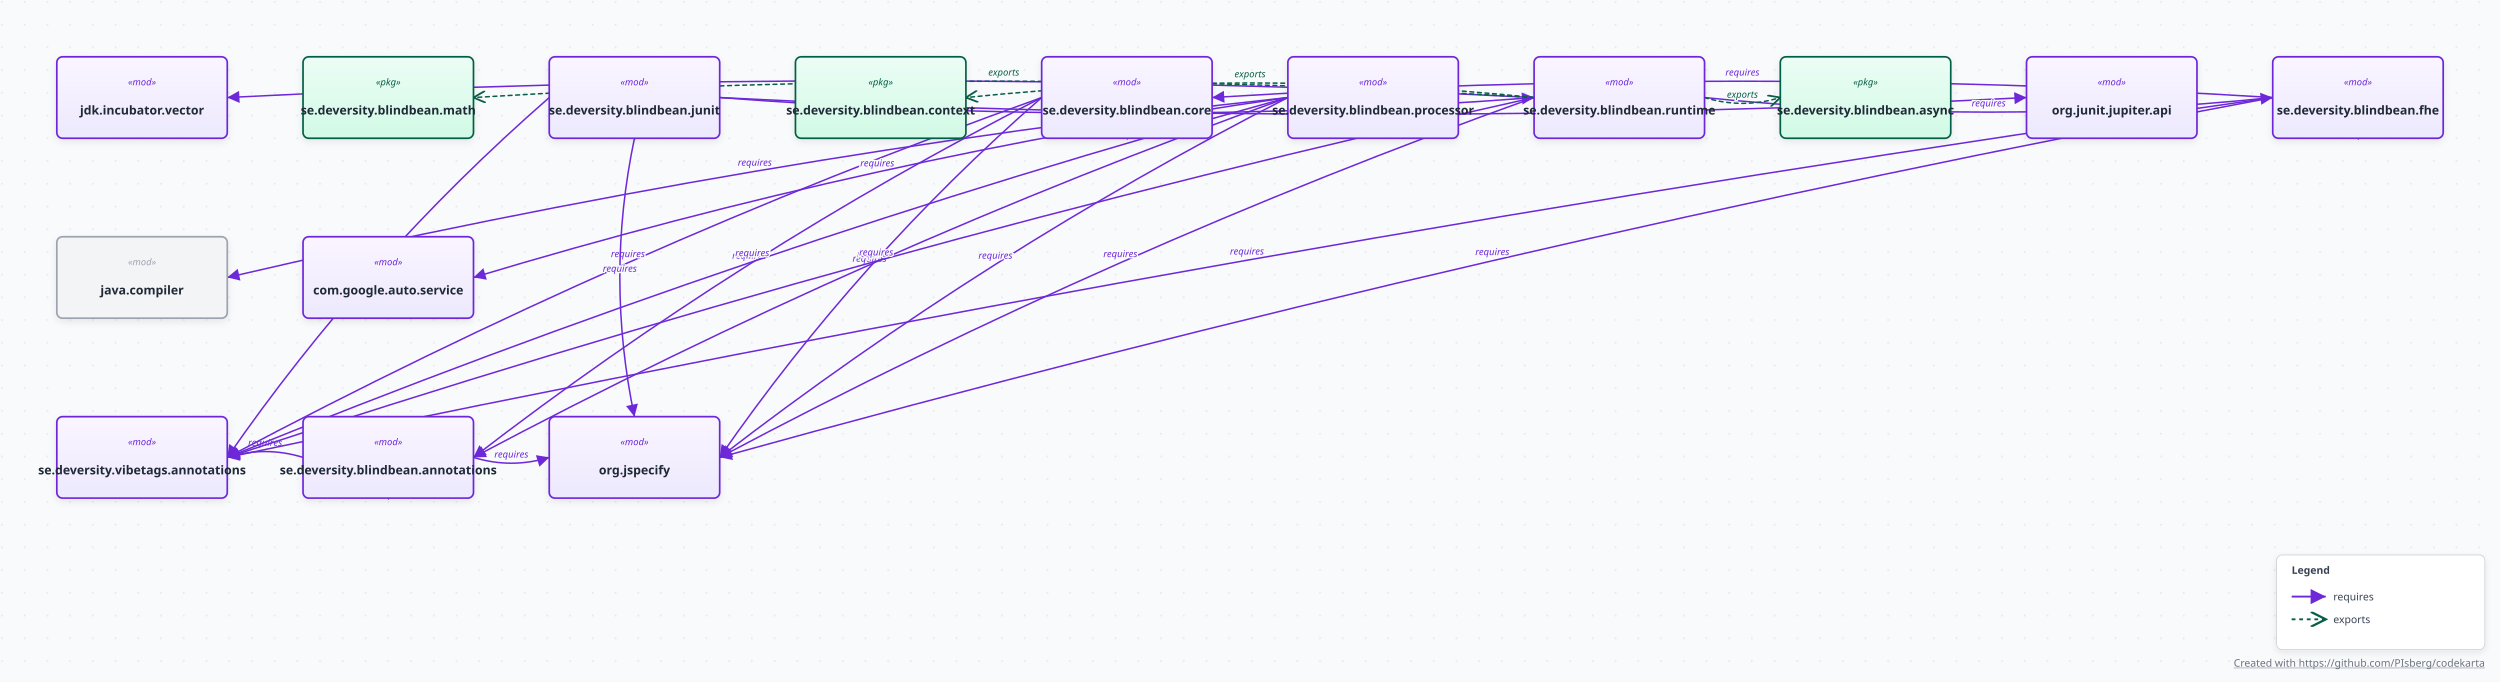
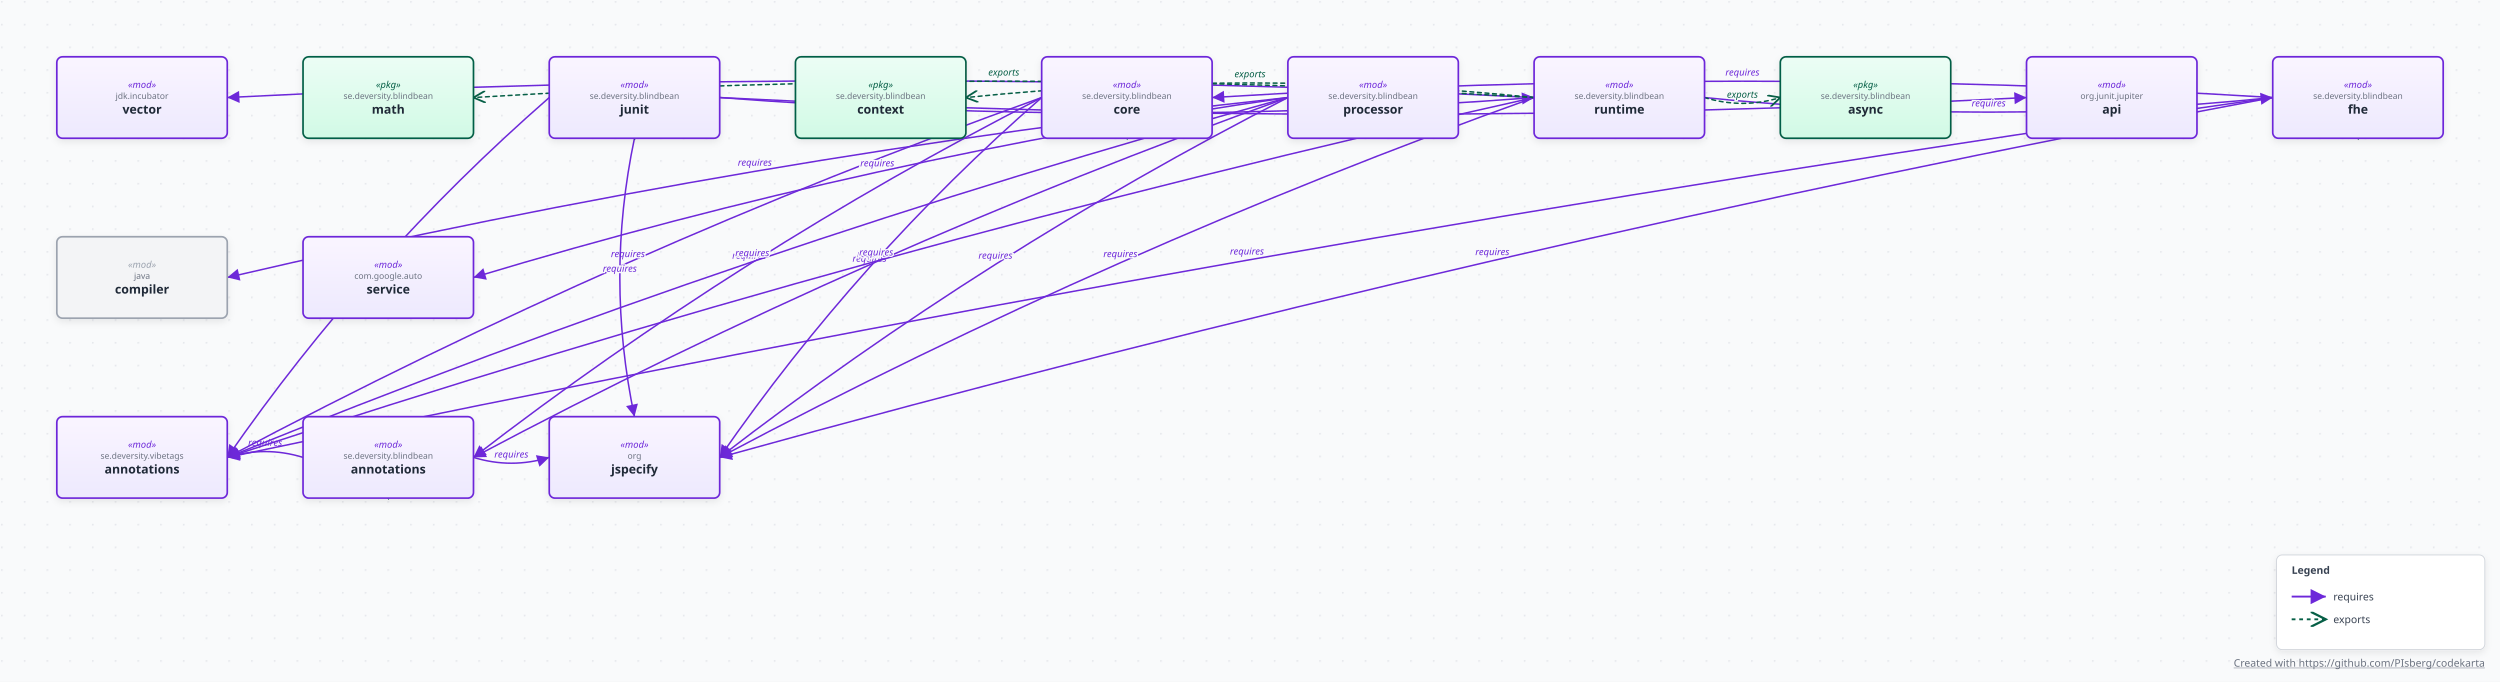
<svg xmlns="http://www.w3.org/2000/svg" width="2640" height="720" viewBox="0 0 2640 720">
  <defs>
    <style>
svg { font-family: 'Outfit', 'Inter', -apple-system, BlinkMacSystemFont, 'Segoe UI', sans-serif; }
text { font-family: 'Outfit', 'Inter', -apple-system, BlinkMacSystemFont, 'Segoe UI', sans-serif !important; }
.node-rect { transition: filter 0.2s ease, stroke-width 0.2s ease, stroke 0.2s ease; }
.node-rect:hover { stroke-width: 2.2 !important; filter: drop-shadow(0 8px 16px rgba(15, 23, 42, 0.12)) !important; }
.edge-line { stroke-linecap: round; stroke-linejoin: round; transition: stroke-width 0.2s ease; }
.edge-line:hover { stroke-width: 2.5 !important; }
.edge-label { paint-order: stroke; stroke: #f9fafb; stroke-width: 3; font-weight: 500; }
.diagram-attribution { fill: #9ca3af; text-decoration: none; transition: fill 0.2s ease; }
.diagram-attribution:hover { fill: #4b5563; text-decoration: underline; }
.group-rect { transition: stroke-width 0.2s ease; }
.node-label { pointer-events: none; }
</style>
    <filter id="nodeShadow" x="-20%" y="-20%" width="140%" height="140%">
      <feDropShadow dx="0" dy="3" stdDeviation="4" flood-color="#0f172a" flood-opacity="0.08" />
    </filter>
    <linearGradient id="grad-CLASS" x1="0%" y1="0%" x2="0%" y2="100%">
      <stop offset="0%" stop-color="#ffffff" />
      <stop offset="100%" stop-color="#f3f4f6" />
    </linearGradient>
    <linearGradient id="grad-INTERFACE" x1="0%" y1="0%" x2="0%" y2="100%">
      <stop offset="0%" stop-color="#eff6ff" />
      <stop offset="100%" stop-color="#dbeafe" />
    </linearGradient>
    <linearGradient id="grad-MODULE" x1="0%" y1="0%" x2="0%" y2="100%">
      <stop offset="0%" stop-color="#faf5ff" />
      <stop offset="100%" stop-color="#ede9fe" />
    </linearGradient>
    <linearGradient id="grad-METHOD" x1="0%" y1="0%" x2="0%" y2="100%">
      <stop offset="0%" stop-color="#fffbeb" />
      <stop offset="100%" stop-color="#fef3c7" />
    </linearGradient>
    <linearGradient id="grad-PACKAGE" x1="0%" y1="0%" x2="0%" y2="100%">
      <stop offset="0%" stop-color="#ecfdf5" />
      <stop offset="100%" stop-color="#d1fae5" />
    </linearGradient>
    <linearGradient id="grad-EXCEPTION" x1="0%" y1="0%" x2="0%" y2="100%">
      <stop offset="0%" stop-color="#fef2f2" />
      <stop offset="100%" stop-color="#fee2e2" />
    </linearGradient>
    <linearGradient id="grad-STATE" x1="0%" y1="0%" x2="0%" y2="100%">
      <stop offset="0%" stop-color="#f0f9ff" />
      <stop offset="100%" stop-color="#e0f2fe" />
    </linearGradient>
    <pattern id="dotGrid" width="24" height="24" patternUnits="userSpaceOnUse">
      <circle cx="2" cy="2" r="1" fill="#e5e7eb" />
    </pattern>
    <marker id="marker-filled-6d28d9" markerWidth="10" markerHeight="8" refX="8" refY="4" orient="auto">
      <path d="M0,0 L8,4 L0,8 Z" fill="#6d28d9" />
    </marker>
    <marker id="marker-open-065f46" markerWidth="10" markerHeight="8" refX="8" refY="4" orient="auto">
      <path d="M0,0 L8,4 L0,8" fill="none" stroke="#065f46" stroke-width="1.2" />
    </marker>
  </defs>
  <rect width="2640" height="720" fill="#f9fafb" />
  <rect width="2640" height="720" fill="url(#dotGrid)" />
  <path class="edge-line" data-source="se.deversity.blindbean.annotations" data-target="se.deversity.vibetags.annotations" data-type="REQUIRES" d="M320.0 483.0 Q280.0 470.7 240.0 483.0" fill="none" stroke="#6d28d9" stroke-width="1.6" marker-end="url(#marker-filled-6d28d9)" />
  <text class="edge-label" data-source="se.deversity.blindbean.annotations" data-target="se.deversity.vibetags.annotations" data-type="REQUIRES" x="280.0" y="470.8" text-anchor="middle" font-family="sans-serif" font-size="10" fill="#6d28d9" font-style="italic">requires</text>
  <path class="edge-line" data-source="se.deversity.blindbean.annotations" data-target="org.jspecify" data-type="REQUIRES" d="M500.0 483.0 Q540.0 495.3 580.0 483.0" fill="none" stroke="#6d28d9" stroke-width="1.6" marker-end="url(#marker-filled-6d28d9)" />
  <text class="edge-label" data-source="se.deversity.blindbean.annotations" data-target="org.jspecify" data-type="REQUIRES" x="540.0" y="483.2" text-anchor="middle" font-family="sans-serif" font-size="10" fill="#6d28d9" font-style="italic">requires</text>
  <path class="edge-line" data-source="se.deversity.blindbean.annotations" data-target="se.deversity.blindbean.annotations" data-type="EXPORTS" d="M410.0 440.0 Q394.5 483.0 410.0 526.0" fill="none" stroke="#065f46" stroke-width="1.6" stroke-dasharray="4,4" marker-end="url(#marker-open-065f46)" />
  <text class="edge-label" data-source="se.deversity.blindbean.annotations" data-target="se.deversity.blindbean.annotations" data-type="EXPORTS" x="402.3" y="477.0" text-anchor="middle" font-family="sans-serif" font-size="10" fill="#065f46" font-style="italic">exports</text>
  <path class="edge-line" data-source="se.deversity.blindbean.core" data-target="se.deversity.blindbean.annotations" data-type="REQUIRES" d="M1100.0 103.0 Q782.5 265.3 500.0 483.0" fill="none" stroke="#6d28d9" stroke-width="1.6" marker-end="url(#marker-filled-6d28d9)" />
  <text class="edge-label" data-source="se.deversity.blindbean.core" data-target="se.deversity.blindbean.annotations" data-type="REQUIRES" x="791.2" y="273.2" text-anchor="middle" font-family="sans-serif" font-size="10" fill="#6d28d9" font-style="italic">requires</text>
  <path class="edge-line" data-source="se.deversity.blindbean.core" data-target="se.deversity.vibetags.annotations" data-type="REQUIRES" d="M1100.0 103.0 Q656.3 261.9 240.0 483.0" fill="none" stroke="#6d28d9" stroke-width="1.6" marker-end="url(#marker-filled-6d28d9)" />
  <text class="edge-label" data-source="se.deversity.blindbean.core" data-target="se.deversity.vibetags.annotations" data-type="REQUIRES" x="663.1" y="271.5" text-anchor="middle" font-family="sans-serif" font-size="10" fill="#6d28d9" font-style="italic">requires</text>
  <path class="edge-line" data-source="se.deversity.blindbean.core" data-target="org.jspecify" data-type="REQUIRES" d="M1100.0 103.0 Q906.4 271.9 760.0 483.0" fill="none" stroke="#6d28d9" stroke-width="1.6" marker-end="url(#marker-filled-6d28d9)" />
  <text class="edge-label" data-source="se.deversity.blindbean.core" data-target="org.jspecify" data-type="REQUIRES" x="918.2" y="276.4" text-anchor="middle" font-family="sans-serif" font-size="10" fill="#6d28d9" font-style="italic">requires</text>
  <path class="edge-line" data-source="se.deversity.blindbean.core" data-target="se.deversity.blindbean.core" data-type="EXPORTS" d="M1190.0 60.0 Q1174.5 103.0 1190.0 146.0" fill="none" stroke="#065f46" stroke-width="1.6" stroke-dasharray="4,4" marker-end="url(#marker-open-065f46)" />
  <text class="edge-label" data-source="se.deversity.blindbean.core" data-target="se.deversity.blindbean.core" data-type="EXPORTS" x="1182.3" y="97.0" text-anchor="middle" font-family="sans-serif" font-size="10" fill="#065f46" font-style="italic">exports</text>
  <path class="edge-line" data-source="se.deversity.blindbean.fhe" data-target="se.deversity.blindbean.core" data-type="REQUIRES" d="M2400.0 103.0 Q1840.0 68.5 1280.0 103.0" fill="none" stroke="#6d28d9" stroke-width="1.6" marker-end="url(#marker-filled-6d28d9)" />
  <text class="edge-label" data-source="se.deversity.blindbean.fhe" data-target="se.deversity.blindbean.core" data-type="REQUIRES" x="1840.0" y="79.8" text-anchor="middle" font-family="sans-serif" font-size="10" fill="#6d28d9" font-style="italic">requires</text>
  <path class="edge-line" data-source="se.deversity.blindbean.fhe" data-target="se.deversity.vibetags.annotations" data-type="REQUIRES" d="M2400.0 103.0 Q1313.6 256.6 240.0 483.0" fill="none" stroke="#6d28d9" stroke-width="1.6" marker-end="url(#marker-filled-6d28d9)" />
  <text class="edge-label" data-source="se.deversity.blindbean.fhe" data-target="se.deversity.vibetags.annotations" data-type="REQUIRES" x="1316.8" y="268.8" text-anchor="middle" font-family="sans-serif" font-size="10" fill="#6d28d9" font-style="italic">requires</text>
  <path class="edge-line" data-source="se.deversity.blindbean.fhe" data-target="org.jspecify" data-type="REQUIRES" d="M2400.0 103.0 Q1571.8 257.7 760.0 483.0" fill="none" stroke="#6d28d9" stroke-width="1.6" marker-end="url(#marker-filled-6d28d9)" />
  <text class="edge-label" data-source="se.deversity.blindbean.fhe" data-target="org.jspecify" data-type="REQUIRES" x="1575.9" y="269.4" text-anchor="middle" font-family="sans-serif" font-size="10" fill="#6d28d9" font-style="italic">requires</text>
  <path class="edge-line" data-source="se.deversity.blindbean.fhe" data-target="se.deversity.blindbean.fhe" data-type="EXPORTS" d="M2490.0 60.0 Q2474.5 103.0 2490.0 146.0" fill="none" stroke="#065f46" stroke-width="1.6" stroke-dasharray="4,4" marker-end="url(#marker-open-065f46)" />
  <text class="edge-label" data-source="se.deversity.blindbean.fhe" data-target="se.deversity.blindbean.fhe" data-type="EXPORTS" x="2482.3" y="97.0" text-anchor="middle" font-family="sans-serif" font-size="10" fill="#065f46" font-style="italic">exports</text>
  <path class="edge-line" data-source="se.deversity.blindbean.junit" data-target="se.deversity.blindbean.runtime" data-type="REQUIRES" d="M760.0 103.0 Q1190.0 136.1 1620.0 103.0" fill="none" stroke="#6d28d9" stroke-width="1.6" marker-end="url(#marker-filled-6d28d9)" />
  <text class="edge-label" data-source="se.deversity.blindbean.junit" data-target="se.deversity.blindbean.runtime" data-type="REQUIRES" x="1190.0" y="113.5" text-anchor="middle" font-family="sans-serif" font-size="10" fill="#6d28d9" font-style="italic">requires</text>
  <path class="edge-line" data-source="se.deversity.blindbean.junit" data-target="org.junit.jupiter.api" data-type="REQUIRES" d="M760.0 103.0 Q1450.0 138.4 2140.0 103.0" fill="none" stroke="#6d28d9" stroke-width="1.6" marker-end="url(#marker-filled-6d28d9)" />
  <text class="edge-label" data-source="se.deversity.blindbean.junit" data-target="org.junit.jupiter.api" data-type="REQUIRES" x="1450.0" y="114.7" text-anchor="middle" font-family="sans-serif" font-size="10" fill="#6d28d9" font-style="italic">requires</text>
  <path class="edge-line" data-source="se.deversity.blindbean.junit" data-target="se.deversity.vibetags.annotations" data-type="REQUIRES" d="M580.0 103.0 Q386.4 271.9 240.0 483.0" fill="none" stroke="#6d28d9" stroke-width="1.6" marker-end="url(#marker-filled-6d28d9)" />
  <text class="edge-label" data-source="se.deversity.blindbean.junit" data-target="se.deversity.vibetags.annotations" data-type="REQUIRES" x="398.2" y="276.4" text-anchor="middle" font-family="sans-serif" font-size="10" fill="#6d28d9" font-style="italic">requires</text>
  <path class="edge-line" data-source="se.deversity.blindbean.junit" data-target="org.jspecify" data-type="REQUIRES" d="M670.0 146.0 Q639.1 293.0 670.0 440.0" fill="none" stroke="#6d28d9" stroke-width="1.6" marker-end="url(#marker-filled-6d28d9)" />
  <text class="edge-label" data-source="se.deversity.blindbean.junit" data-target="org.jspecify" data-type="REQUIRES" x="654.5" y="287.0" text-anchor="middle" font-family="sans-serif" font-size="10" fill="#6d28d9" font-style="italic">requires</text>
  <path class="edge-line" data-source="se.deversity.blindbean.junit" data-target="se.deversity.blindbean.junit" data-type="EXPORTS" d="M670.0 60.0 Q654.5 103.0 670.0 146.0" fill="none" stroke="#065f46" stroke-width="1.6" stroke-dasharray="4,4" marker-end="url(#marker-open-065f46)" />
  <text class="edge-label" data-source="se.deversity.blindbean.junit" data-target="se.deversity.blindbean.junit" data-type="EXPORTS" x="662.3" y="97.0" text-anchor="middle" font-family="sans-serif" font-size="10" fill="#065f46" font-style="italic">exports</text>
  <path class="edge-line" data-source="se.deversity.blindbean.processor" data-target="java.compiler" data-type="REQUIRES" d="M1360.0 103.0 Q794.2 163.9 240.0 293.0" fill="none" stroke="#6d28d9" stroke-width="1.6" marker-end="url(#marker-filled-6d28d9)" />
  <text class="edge-label" data-source="se.deversity.blindbean.processor" data-target="java.compiler" data-type="REQUIRES" x="797.1" y="175.0" text-anchor="middle" font-family="sans-serif" font-size="10" fill="#6d28d9" font-style="italic">requires</text>
  <path class="edge-line" data-source="se.deversity.blindbean.processor" data-target="se.deversity.blindbean.annotations" data-type="REQUIRES" d="M1360.0 103.0 Q916.3 261.9 500.0 483.0" fill="none" stroke="#6d28d9" stroke-width="1.6" marker-end="url(#marker-filled-6d28d9)" />
  <text class="edge-label" data-source="se.deversity.blindbean.processor" data-target="se.deversity.blindbean.annotations" data-type="REQUIRES" x="923.1" y="271.5" text-anchor="middle" font-family="sans-serif" font-size="10" fill="#6d28d9" font-style="italic">requires</text>
  <path class="edge-line" data-source="se.deversity.blindbean.processor" data-target="com.google.auto.service" data-type="REQUIRES" d="M1360.0 103.0 Q922.8 165.5 500.0 293.0" fill="none" stroke="#6d28d9" stroke-width="1.6" marker-end="url(#marker-filled-6d28d9)" />
  <text class="edge-label" data-source="se.deversity.blindbean.processor" data-target="com.google.auto.service" data-type="REQUIRES" x="926.4" y="175.7" text-anchor="middle" font-family="sans-serif" font-size="10" fill="#6d28d9" font-style="italic">requires</text>
  <path class="edge-line" data-source="se.deversity.blindbean.processor" data-target="se.deversity.vibetags.annotations" data-type="REQUIRES" d="M1360.0 103.0 Q788.8 259.9 240.0 483.0" fill="none" stroke="#6d28d9" stroke-width="1.6" marker-end="url(#marker-filled-6d28d9)" />
  <text class="edge-label" data-source="se.deversity.blindbean.processor" data-target="se.deversity.vibetags.annotations" data-type="REQUIRES" x="794.4" y="270.5" text-anchor="middle" font-family="sans-serif" font-size="10" fill="#6d28d9" font-style="italic">requires</text>
  <path class="edge-line" data-source="se.deversity.blindbean.processor" data-target="org.jspecify" data-type="REQUIRES" d="M1360.0 103.0 Q1042.5 265.3 760.0 483.0" fill="none" stroke="#6d28d9" stroke-width="1.6" marker-end="url(#marker-filled-6d28d9)" />
  <text class="edge-label" data-source="se.deversity.blindbean.processor" data-target="org.jspecify" data-type="REQUIRES" x="1051.2" y="273.2" text-anchor="middle" font-family="sans-serif" font-size="10" fill="#6d28d9" font-style="italic">requires</text>
  <path class="edge-line" data-source="se.deversity.blindbean.runtime" data-target="se.deversity.blindbean.fhe" data-type="REQUIRES" d="M1800.0 103.0 Q2100.0 133.8 2400.0 103.0" fill="none" stroke="#6d28d9" stroke-width="1.6" marker-end="url(#marker-filled-6d28d9)" />
  <text class="edge-label" data-source="se.deversity.blindbean.runtime" data-target="se.deversity.blindbean.fhe" data-type="REQUIRES" x="2100.0" y="112.4" text-anchor="middle" font-family="sans-serif" font-size="10" fill="#6d28d9" font-style="italic">requires</text>
  <path class="edge-line" data-source="se.deversity.blindbean.runtime" data-target="jdk.incubator.vector" data-type="REQUIRES" d="M1620.0 103.0 Q930.0 67.6 240.0 103.0" fill="none" stroke="#6d28d9" stroke-width="1.6" marker-end="url(#marker-filled-6d28d9)" />
  <text class="edge-label" data-source="se.deversity.blindbean.runtime" data-target="jdk.incubator.vector" data-type="REQUIRES" x="930.0" y="79.3" text-anchor="middle" font-family="sans-serif" font-size="10" fill="#6d28d9" font-style="italic">requires</text>
  <path class="edge-line" data-source="se.deversity.blindbean.runtime" data-target="se.deversity.vibetags.annotations" data-type="REQUIRES" d="M1620.0 103.0 Q920.5 258.6 240.0 483.0" fill="none" stroke="#6d28d9" stroke-width="1.6" marker-end="url(#marker-filled-6d28d9)" />
  <text class="edge-label" data-source="se.deversity.blindbean.runtime" data-target="se.deversity.vibetags.annotations" data-type="REQUIRES" x="925.3" y="269.8" text-anchor="middle" font-family="sans-serif" font-size="10" fill="#6d28d9" font-style="italic">requires</text>
  <path class="edge-line" data-source="se.deversity.blindbean.runtime" data-target="org.jspecify" data-type="REQUIRES" d="M1620.0 103.0 Q1176.3 261.9 760.0 483.0" fill="none" stroke="#6d28d9" stroke-width="1.6" marker-end="url(#marker-filled-6d28d9)" />
  <text class="edge-label" data-source="se.deversity.blindbean.runtime" data-target="org.jspecify" data-type="REQUIRES" x="1183.1" y="271.5" text-anchor="middle" font-family="sans-serif" font-size="10" fill="#6d28d9" font-style="italic">requires</text>
  <path class="edge-line" data-source="se.deversity.blindbean.runtime" data-target="se.deversity.blindbean.math" data-type="EXPORTS" d="M1620.0 103.0 Q1060.0 68.5 500.0 103.0" fill="none" stroke="#065f46" stroke-width="1.6" stroke-dasharray="4,4" marker-end="url(#marker-open-065f46)" />
  <text class="edge-label" data-source="se.deversity.blindbean.runtime" data-target="se.deversity.blindbean.math" data-type="EXPORTS" x="1060.0" y="79.8" text-anchor="middle" font-family="sans-serif" font-size="10" fill="#065f46" font-style="italic">exports</text>
  <path class="edge-line" data-source="se.deversity.blindbean.runtime" data-target="se.deversity.blindbean.context" data-type="EXPORTS" d="M1620.0 103.0 Q1320.0 72.2 1020.0 103.0" fill="none" stroke="#065f46" stroke-width="1.6" stroke-dasharray="4,4" marker-end="url(#marker-open-065f46)" />
  <text class="edge-label" data-source="se.deversity.blindbean.runtime" data-target="se.deversity.blindbean.context" data-type="EXPORTS" x="1320.0" y="81.6" text-anchor="middle" font-family="sans-serif" font-size="10" fill="#065f46" font-style="italic">exports</text>
  <path class="edge-line" data-source="se.deversity.blindbean.runtime" data-target="se.deversity.blindbean.async" data-type="EXPORTS" d="M1800.0 103.0 Q1840.0 115.3 1880.0 103.0" fill="none" stroke="#065f46" stroke-width="1.6" stroke-dasharray="4,4" marker-end="url(#marker-open-065f46)" />
  <text class="edge-label" data-source="se.deversity.blindbean.runtime" data-target="se.deversity.blindbean.async" data-type="EXPORTS" x="1840.0" y="103.2" text-anchor="middle" font-family="sans-serif" font-size="10" fill="#065f46" font-style="italic">exports</text>
  <g id="se.deversity.blindbean.annotations">
    <rect class="node-rect" x="320.0" y="440.0" width="180.0" height="86.0" rx="6.0" fill="url(#grad-MODULE)" stroke="#6d28d9" stroke-width="1.8" filter="url(#nodeShadow)" />
-     <text class="node-label" x="410.0" y="470.1" text-anchor="middle" font-family="sans-serif" font-size="10" fill="#6d28d9" font-style="italic">«mod»</text>
-     <text class="node-label" x="410.0" y="495.9" text-anchor="middle" dominant-baseline="central" font-family="sans-serif" font-size="13" font-weight="bold" fill="#1f2937">se.deversity.blindbean.annotations</text>
+     <text class="node-label" x="410.0" y="469.0" text-anchor="middle" dominant-baseline="central" font-family="sans-serif" font-size="10" fill="#6d28d9" font-style="italic">«mod»</text>
+     <text class="node-label" x="410.0" y="481.0" text-anchor="middle" dominant-baseline="central" font-family="sans-serif" font-size="9.0" fill="#6b7280">se.deversity.blindbean</text>
+     <text class="node-label" x="410.0" y="495.0" text-anchor="middle" dominant-baseline="central" font-family="sans-serif" font-size="13.0" font-weight="bold" fill="#1f2937">annotations</text>
  </g>
  <g id="se.deversity.vibetags.annotations">
    <rect class="node-rect" x="60.0" y="440.0" width="180.0" height="86.0" rx="6.0" fill="url(#grad-MODULE)" stroke="#6d28d9" stroke-width="1.8" filter="url(#nodeShadow)" />
-     <text class="node-label" x="150.0" y="470.1" text-anchor="middle" font-family="sans-serif" font-size="10" fill="#6d28d9" font-style="italic">«mod»</text>
-     <text class="node-label" x="150.0" y="495.9" text-anchor="middle" dominant-baseline="central" font-family="sans-serif" font-size="13" font-weight="bold" fill="#1f2937">se.deversity.vibetags.annotations</text>
+     <text class="node-label" x="150.0" y="469.0" text-anchor="middle" dominant-baseline="central" font-family="sans-serif" font-size="10" fill="#6d28d9" font-style="italic">«mod»</text>
+     <text class="node-label" x="150.0" y="481.0" text-anchor="middle" dominant-baseline="central" font-family="sans-serif" font-size="9.0" fill="#6b7280">se.deversity.vibetags</text>
+     <text class="node-label" x="150.0" y="495.0" text-anchor="middle" dominant-baseline="central" font-family="sans-serif" font-size="13.0" font-weight="bold" fill="#1f2937">annotations</text>
  </g>
  <g id="org.jspecify">
    <rect class="node-rect" x="580.0" y="440.0" width="180.0" height="86.0" rx="6.0" fill="url(#grad-MODULE)" stroke="#6d28d9" stroke-width="1.8" filter="url(#nodeShadow)" />
-     <text class="node-label" x="670.0" y="470.1" text-anchor="middle" font-family="sans-serif" font-size="10" fill="#6d28d9" font-style="italic">«mod»</text>
-     <text class="node-label" x="670.0" y="495.9" text-anchor="middle" dominant-baseline="central" font-family="sans-serif" font-size="13" font-weight="bold" fill="#1f2937">org.jspecify</text>
+     <text class="node-label" x="670.0" y="469.0" text-anchor="middle" dominant-baseline="central" font-family="sans-serif" font-size="10" fill="#6d28d9" font-style="italic">«mod»</text>
+     <text class="node-label" x="670.0" y="481.0" text-anchor="middle" dominant-baseline="central" font-family="sans-serif" font-size="9.0" fill="#6b7280">org</text>
+     <text class="node-label" x="670.0" y="495.0" text-anchor="middle" dominant-baseline="central" font-family="sans-serif" font-size="13.0" font-weight="bold" fill="#1f2937">jspecify</text>
  </g>
  <g id="se.deversity.blindbean.core">
    <rect class="node-rect" x="1100.0" y="60.0" width="180.0" height="86.0" rx="6.0" fill="url(#grad-MODULE)" stroke="#6d28d9" stroke-width="1.8" filter="url(#nodeShadow)" />
-     <text class="node-label" x="1190.0" y="90.1" text-anchor="middle" font-family="sans-serif" font-size="10" fill="#6d28d9" font-style="italic">«mod»</text>
-     <text class="node-label" x="1190.0" y="115.9" text-anchor="middle" dominant-baseline="central" font-family="sans-serif" font-size="13" font-weight="bold" fill="#1f2937">se.deversity.blindbean.core</text>
+     <text class="node-label" x="1190.0" y="89.0" text-anchor="middle" dominant-baseline="central" font-family="sans-serif" font-size="10" fill="#6d28d9" font-style="italic">«mod»</text>
+     <text class="node-label" x="1190.0" y="101.0" text-anchor="middle" dominant-baseline="central" font-family="sans-serif" font-size="9.0" fill="#6b7280">se.deversity.blindbean</text>
+     <text class="node-label" x="1190.0" y="115.0" text-anchor="middle" dominant-baseline="central" font-family="sans-serif" font-size="13.0" font-weight="bold" fill="#1f2937">core</text>
  </g>
  <g id="se.deversity.blindbean.fhe">
    <rect class="node-rect" x="2400.0" y="60.0" width="180.0" height="86.0" rx="6.0" fill="url(#grad-MODULE)" stroke="#6d28d9" stroke-width="1.8" filter="url(#nodeShadow)" />
-     <text class="node-label" x="2490.0" y="90.1" text-anchor="middle" font-family="sans-serif" font-size="10" fill="#6d28d9" font-style="italic">«mod»</text>
-     <text class="node-label" x="2490.0" y="115.9" text-anchor="middle" dominant-baseline="central" font-family="sans-serif" font-size="13" font-weight="bold" fill="#1f2937">se.deversity.blindbean.fhe</text>
+     <text class="node-label" x="2490.0" y="89.0" text-anchor="middle" dominant-baseline="central" font-family="sans-serif" font-size="10" fill="#6d28d9" font-style="italic">«mod»</text>
+     <text class="node-label" x="2490.0" y="101.0" text-anchor="middle" dominant-baseline="central" font-family="sans-serif" font-size="9.0" fill="#6b7280">se.deversity.blindbean</text>
+     <text class="node-label" x="2490.0" y="115.0" text-anchor="middle" dominant-baseline="central" font-family="sans-serif" font-size="13.0" font-weight="bold" fill="#1f2937">fhe</text>
  </g>
  <g id="se.deversity.blindbean.junit">
    <rect class="node-rect" x="580.0" y="60.0" width="180.0" height="86.0" rx="6.0" fill="url(#grad-MODULE)" stroke="#6d28d9" stroke-width="1.8" filter="url(#nodeShadow)" />
-     <text class="node-label" x="670.0" y="90.1" text-anchor="middle" font-family="sans-serif" font-size="10" fill="#6d28d9" font-style="italic">«mod»</text>
-     <text class="node-label" x="670.0" y="115.9" text-anchor="middle" dominant-baseline="central" font-family="sans-serif" font-size="13" font-weight="bold" fill="#1f2937">se.deversity.blindbean.junit</text>
+     <text class="node-label" x="670.0" y="89.0" text-anchor="middle" dominant-baseline="central" font-family="sans-serif" font-size="10" fill="#6d28d9" font-style="italic">«mod»</text>
+     <text class="node-label" x="670.0" y="101.0" text-anchor="middle" dominant-baseline="central" font-family="sans-serif" font-size="9.0" fill="#6b7280">se.deversity.blindbean</text>
+     <text class="node-label" x="670.0" y="115.0" text-anchor="middle" dominant-baseline="central" font-family="sans-serif" font-size="13.0" font-weight="bold" fill="#1f2937">junit</text>
  </g>
  <g id="se.deversity.blindbean.runtime">
    <rect class="node-rect" x="1620.0" y="60.0" width="180.0" height="86.0" rx="6.0" fill="url(#grad-MODULE)" stroke="#6d28d9" stroke-width="1.8" filter="url(#nodeShadow)" />
-     <text class="node-label" x="1710.0" y="90.1" text-anchor="middle" font-family="sans-serif" font-size="10" fill="#6d28d9" font-style="italic">«mod»</text>
-     <text class="node-label" x="1710.0" y="115.9" text-anchor="middle" dominant-baseline="central" font-family="sans-serif" font-size="13" font-weight="bold" fill="#1f2937">se.deversity.blindbean.runtime</text>
+     <text class="node-label" x="1710.0" y="89.0" text-anchor="middle" dominant-baseline="central" font-family="sans-serif" font-size="10" fill="#6d28d9" font-style="italic">«mod»</text>
+     <text class="node-label" x="1710.0" y="101.0" text-anchor="middle" dominant-baseline="central" font-family="sans-serif" font-size="9.0" fill="#6b7280">se.deversity.blindbean</text>
+     <text class="node-label" x="1710.0" y="115.0" text-anchor="middle" dominant-baseline="central" font-family="sans-serif" font-size="13.0" font-weight="bold" fill="#1f2937">runtime</text>
  </g>
  <g id="org.junit.jupiter.api">
    <rect class="node-rect" x="2140.0" y="60.0" width="180.0" height="86.0" rx="6.0" fill="url(#grad-MODULE)" stroke="#6d28d9" stroke-width="1.8" filter="url(#nodeShadow)" />
-     <text class="node-label" x="2230.0" y="90.1" text-anchor="middle" font-family="sans-serif" font-size="10" fill="#6d28d9" font-style="italic">«mod»</text>
-     <text class="node-label" x="2230.0" y="115.9" text-anchor="middle" dominant-baseline="central" font-family="sans-serif" font-size="13" font-weight="bold" fill="#1f2937">org.junit.jupiter.api</text>
+     <text class="node-label" x="2230.0" y="89.0" text-anchor="middle" dominant-baseline="central" font-family="sans-serif" font-size="10" fill="#6d28d9" font-style="italic">«mod»</text>
+     <text class="node-label" x="2230.0" y="101.0" text-anchor="middle" dominant-baseline="central" font-family="sans-serif" font-size="9.0" fill="#6b7280">org.junit.jupiter</text>
+     <text class="node-label" x="2230.0" y="115.0" text-anchor="middle" dominant-baseline="central" font-family="sans-serif" font-size="13.0" font-weight="bold" fill="#1f2937">api</text>
  </g>
  <g id="se.deversity.blindbean.processor">
    <rect class="node-rect" x="1360.0" y="60.0" width="180.0" height="86.0" rx="6.0" fill="url(#grad-MODULE)" stroke="#6d28d9" stroke-width="1.8" filter="url(#nodeShadow)" />
-     <text class="node-label" x="1450.0" y="90.1" text-anchor="middle" font-family="sans-serif" font-size="10" fill="#6d28d9" font-style="italic">«mod»</text>
-     <text class="node-label" x="1450.0" y="115.9" text-anchor="middle" dominant-baseline="central" font-family="sans-serif" font-size="13" font-weight="bold" fill="#1f2937">se.deversity.blindbean.processor</text>
+     <text class="node-label" x="1450.0" y="89.0" text-anchor="middle" dominant-baseline="central" font-family="sans-serif" font-size="10" fill="#6d28d9" font-style="italic">«mod»</text>
+     <text class="node-label" x="1450.0" y="101.0" text-anchor="middle" dominant-baseline="central" font-family="sans-serif" font-size="9.0" fill="#6b7280">se.deversity.blindbean</text>
+     <text class="node-label" x="1450.0" y="115.0" text-anchor="middle" dominant-baseline="central" font-family="sans-serif" font-size="13.0" font-weight="bold" fill="#1f2937">processor</text>
  </g>
  <g id="java.compiler">
    <rect class="node-rect" x="60.0" y="250.0" width="180.0" height="86.0" rx="6.0" fill="#f3f4f6" stroke="#9ca3af" stroke-width="1.8" filter="url(#nodeShadow)" />
-     <text class="node-label" x="150.0" y="280.1" text-anchor="middle" font-family="sans-serif" font-size="10" fill="#9ca3af" font-style="italic">«mod»</text>
-     <text class="node-label" x="150.0" y="305.9" text-anchor="middle" dominant-baseline="central" font-family="sans-serif" font-size="13" font-weight="bold" fill="#1f2937">java.compiler</text>
+     <text class="node-label" x="150.0" y="279.0" text-anchor="middle" dominant-baseline="central" font-family="sans-serif" font-size="10" fill="#9ca3af" font-style="italic">«mod»</text>
+     <text class="node-label" x="150.0" y="291.0" text-anchor="middle" dominant-baseline="central" font-family="sans-serif" font-size="9.0" fill="#6b7280">java</text>
+     <text class="node-label" x="150.0" y="305.0" text-anchor="middle" dominant-baseline="central" font-family="sans-serif" font-size="13.0" font-weight="bold" fill="#1f2937">compiler</text>
  </g>
  <g id="com.google.auto.service">
    <rect class="node-rect" x="320.0" y="250.0" width="180.0" height="86.0" rx="6.0" fill="url(#grad-MODULE)" stroke="#6d28d9" stroke-width="1.8" filter="url(#nodeShadow)" />
-     <text class="node-label" x="410.0" y="280.1" text-anchor="middle" font-family="sans-serif" font-size="10" fill="#6d28d9" font-style="italic">«mod»</text>
-     <text class="node-label" x="410.0" y="305.9" text-anchor="middle" dominant-baseline="central" font-family="sans-serif" font-size="13" font-weight="bold" fill="#1f2937">com.google.auto.service</text>
+     <text class="node-label" x="410.0" y="279.0" text-anchor="middle" dominant-baseline="central" font-family="sans-serif" font-size="10" fill="#6d28d9" font-style="italic">«mod»</text>
+     <text class="node-label" x="410.0" y="291.0" text-anchor="middle" dominant-baseline="central" font-family="sans-serif" font-size="9.0" fill="#6b7280">com.google.auto</text>
+     <text class="node-label" x="410.0" y="305.0" text-anchor="middle" dominant-baseline="central" font-family="sans-serif" font-size="13.0" font-weight="bold" fill="#1f2937">service</text>
  </g>
  <g id="jdk.incubator.vector">
    <rect class="node-rect" x="60.0" y="60.0" width="180.0" height="86.0" rx="6.0" fill="url(#grad-MODULE)" stroke="#6d28d9" stroke-width="1.8" filter="url(#nodeShadow)" />
-     <text class="node-label" x="150.0" y="90.1" text-anchor="middle" font-family="sans-serif" font-size="10" fill="#6d28d9" font-style="italic">«mod»</text>
-     <text class="node-label" x="150.0" y="115.9" text-anchor="middle" dominant-baseline="central" font-family="sans-serif" font-size="13" font-weight="bold" fill="#1f2937">jdk.incubator.vector</text>
+     <text class="node-label" x="150.0" y="89.0" text-anchor="middle" dominant-baseline="central" font-family="sans-serif" font-size="10" fill="#6d28d9" font-style="italic">«mod»</text>
+     <text class="node-label" x="150.0" y="101.0" text-anchor="middle" dominant-baseline="central" font-family="sans-serif" font-size="9.0" fill="#6b7280">jdk.incubator</text>
+     <text class="node-label" x="150.0" y="115.0" text-anchor="middle" dominant-baseline="central" font-family="sans-serif" font-size="13.0" font-weight="bold" fill="#1f2937">vector</text>
  </g>
  <g id="se.deversity.blindbean.math">
    <rect class="node-rect" x="320.0" y="60.0" width="180.0" height="86.0" rx="6.0" fill="url(#grad-PACKAGE)" stroke="#065f46" stroke-width="1.8" filter="url(#nodeShadow)" />
-     <text class="node-label" x="410.0" y="90.1" text-anchor="middle" font-family="sans-serif" font-size="10" fill="#065f46" font-style="italic">«pkg»</text>
-     <text class="node-label" x="410.0" y="115.9" text-anchor="middle" dominant-baseline="central" font-family="sans-serif" font-size="13" font-weight="bold" fill="#1f2937">se.deversity.blindbean.math</text>
+     <text class="node-label" x="410.0" y="89.0" text-anchor="middle" dominant-baseline="central" font-family="sans-serif" font-size="10" fill="#065f46" font-style="italic">«pkg»</text>
+     <text class="node-label" x="410.0" y="101.0" text-anchor="middle" dominant-baseline="central" font-family="sans-serif" font-size="9.0" fill="#6b7280">se.deversity.blindbean</text>
+     <text class="node-label" x="410.0" y="115.0" text-anchor="middle" dominant-baseline="central" font-family="sans-serif" font-size="13.0" font-weight="bold" fill="#1f2937">math</text>
  </g>
  <g id="se.deversity.blindbean.context">
    <rect class="node-rect" x="840.0" y="60.0" width="180.0" height="86.0" rx="6.0" fill="url(#grad-PACKAGE)" stroke="#065f46" stroke-width="1.8" filter="url(#nodeShadow)" />
-     <text class="node-label" x="930.0" y="90.1" text-anchor="middle" font-family="sans-serif" font-size="10" fill="#065f46" font-style="italic">«pkg»</text>
-     <text class="node-label" x="930.0" y="115.9" text-anchor="middle" dominant-baseline="central" font-family="sans-serif" font-size="13" font-weight="bold" fill="#1f2937">se.deversity.blindbean.context</text>
+     <text class="node-label" x="930.0" y="89.0" text-anchor="middle" dominant-baseline="central" font-family="sans-serif" font-size="10" fill="#065f46" font-style="italic">«pkg»</text>
+     <text class="node-label" x="930.0" y="101.0" text-anchor="middle" dominant-baseline="central" font-family="sans-serif" font-size="9.0" fill="#6b7280">se.deversity.blindbean</text>
+     <text class="node-label" x="930.0" y="115.0" text-anchor="middle" dominant-baseline="central" font-family="sans-serif" font-size="13.0" font-weight="bold" fill="#1f2937">context</text>
  </g>
  <g id="se.deversity.blindbean.async">
    <rect class="node-rect" x="1880.0" y="60.0" width="180.0" height="86.0" rx="6.0" fill="url(#grad-PACKAGE)" stroke="#065f46" stroke-width="1.8" filter="url(#nodeShadow)" />
-     <text class="node-label" x="1970.0" y="90.1" text-anchor="middle" font-family="sans-serif" font-size="10" fill="#065f46" font-style="italic">«pkg»</text>
-     <text class="node-label" x="1970.0" y="115.9" text-anchor="middle" dominant-baseline="central" font-family="sans-serif" font-size="13" font-weight="bold" fill="#1f2937">se.deversity.blindbean.async</text>
+     <text class="node-label" x="1970.0" y="89.0" text-anchor="middle" dominant-baseline="central" font-family="sans-serif" font-size="10" fill="#065f46" font-style="italic">«pkg»</text>
+     <text class="node-label" x="1970.0" y="101.0" text-anchor="middle" dominant-baseline="central" font-family="sans-serif" font-size="9.0" fill="#6b7280">se.deversity.blindbean</text>
+     <text class="node-label" x="1970.0" y="115.0" text-anchor="middle" dominant-baseline="central" font-family="sans-serif" font-size="13.0" font-weight="bold" fill="#1f2937">async</text>
  </g>
  <rect x="2404.0" y="586.0" width="220.0" height="100.0" rx="6" fill="#ffffff" stroke="#d1d5db" stroke-width="1" filter="url(#nodeShadow)" />
  <text x="2420.0" y="606.0" font-family="sans-serif" font-size="11" font-weight="bold" fill="#374151">Legend</text>
  <line x1="2420.0" y1="630.0" x2="2456.0" y2="630.0" stroke="#6d28d9" stroke-width="2" marker-end="url(#marker-filled-6d28d9)" />
  <text x="2464.0" y="634.0" font-family="sans-serif" font-size="11" fill="#374151">requires</text>
  <line x1="2420.0" y1="654.0" x2="2456.0" y2="654.0" stroke="#065f46" stroke-width="2" stroke-dasharray="4,4" marker-end="url(#marker-open-065f46)" />
  <text x="2464.0" y="658.0" font-family="sans-serif" font-size="11" fill="#374151">exports</text>
  <a class="diagram-attribution" href="https://github.com/PIsberg/codekarta" target="_blank" rel="noopener noreferrer">
    <text x="2624.0" y="704.0" text-anchor="end" font-family="sans-serif" font-size="11" fill="#6b7280" text-decoration="underline">Created with https://github.com/PIsberg/codekarta</text>
  </a>
</svg>
